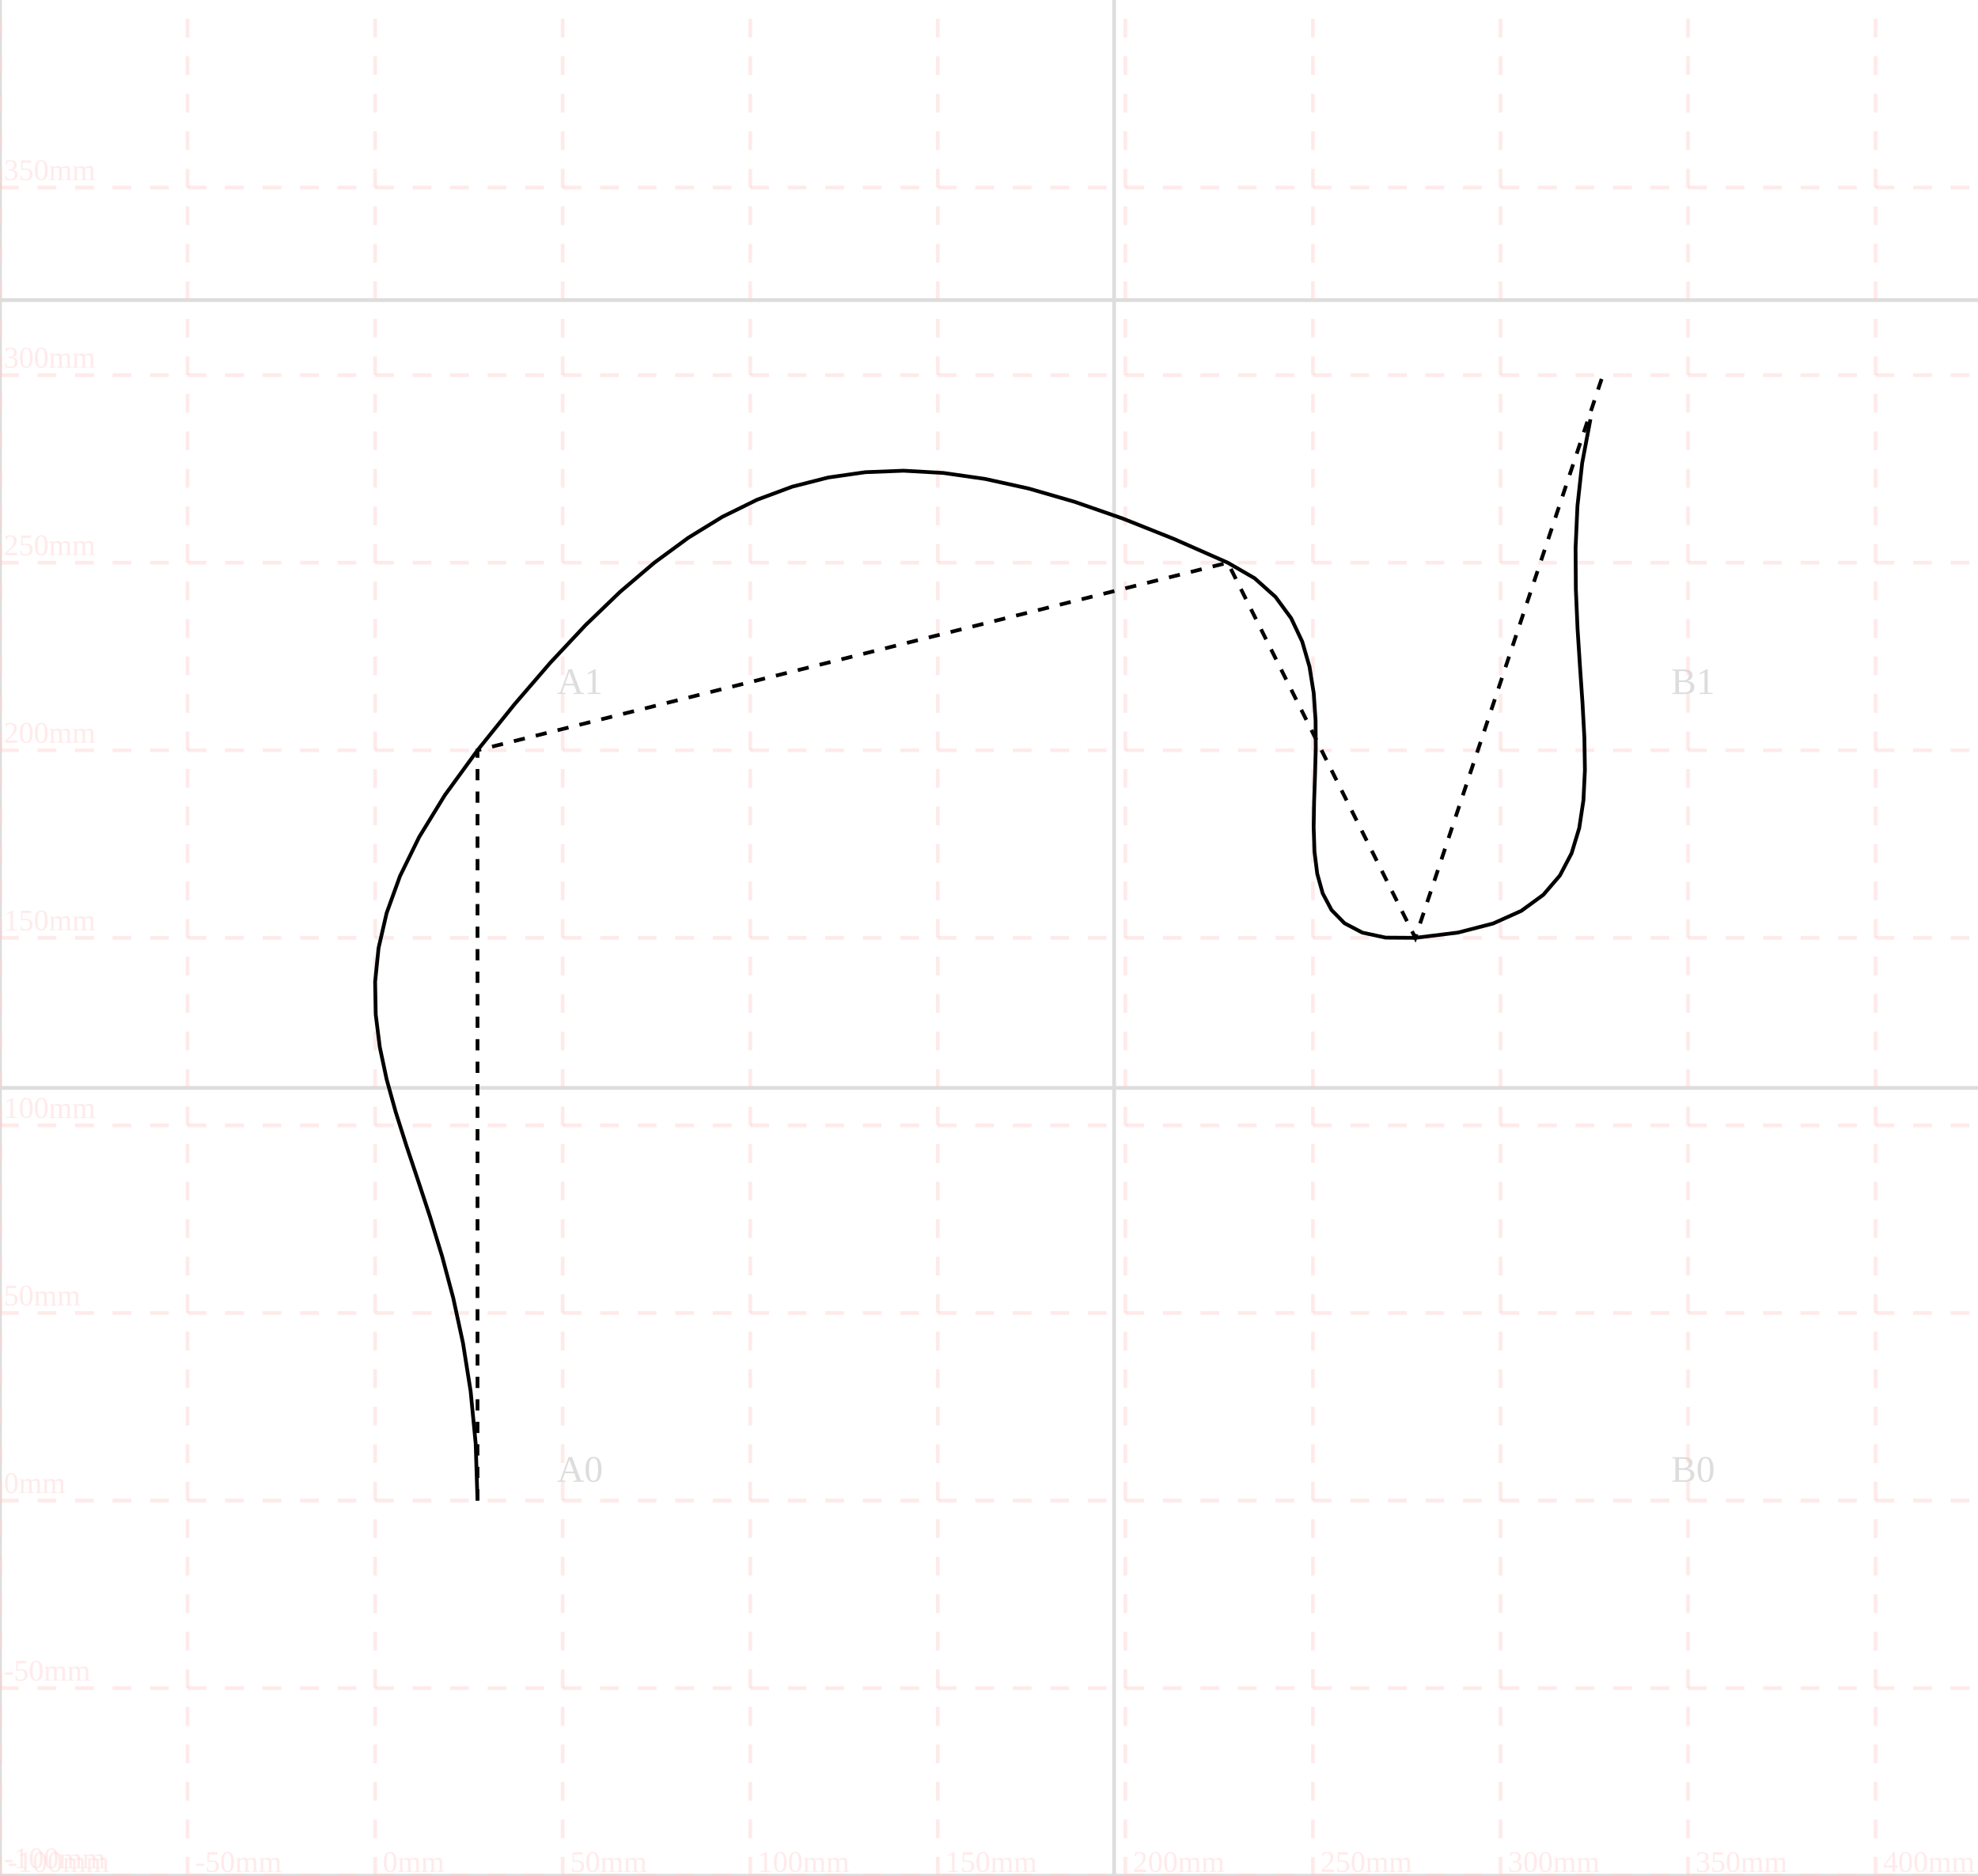
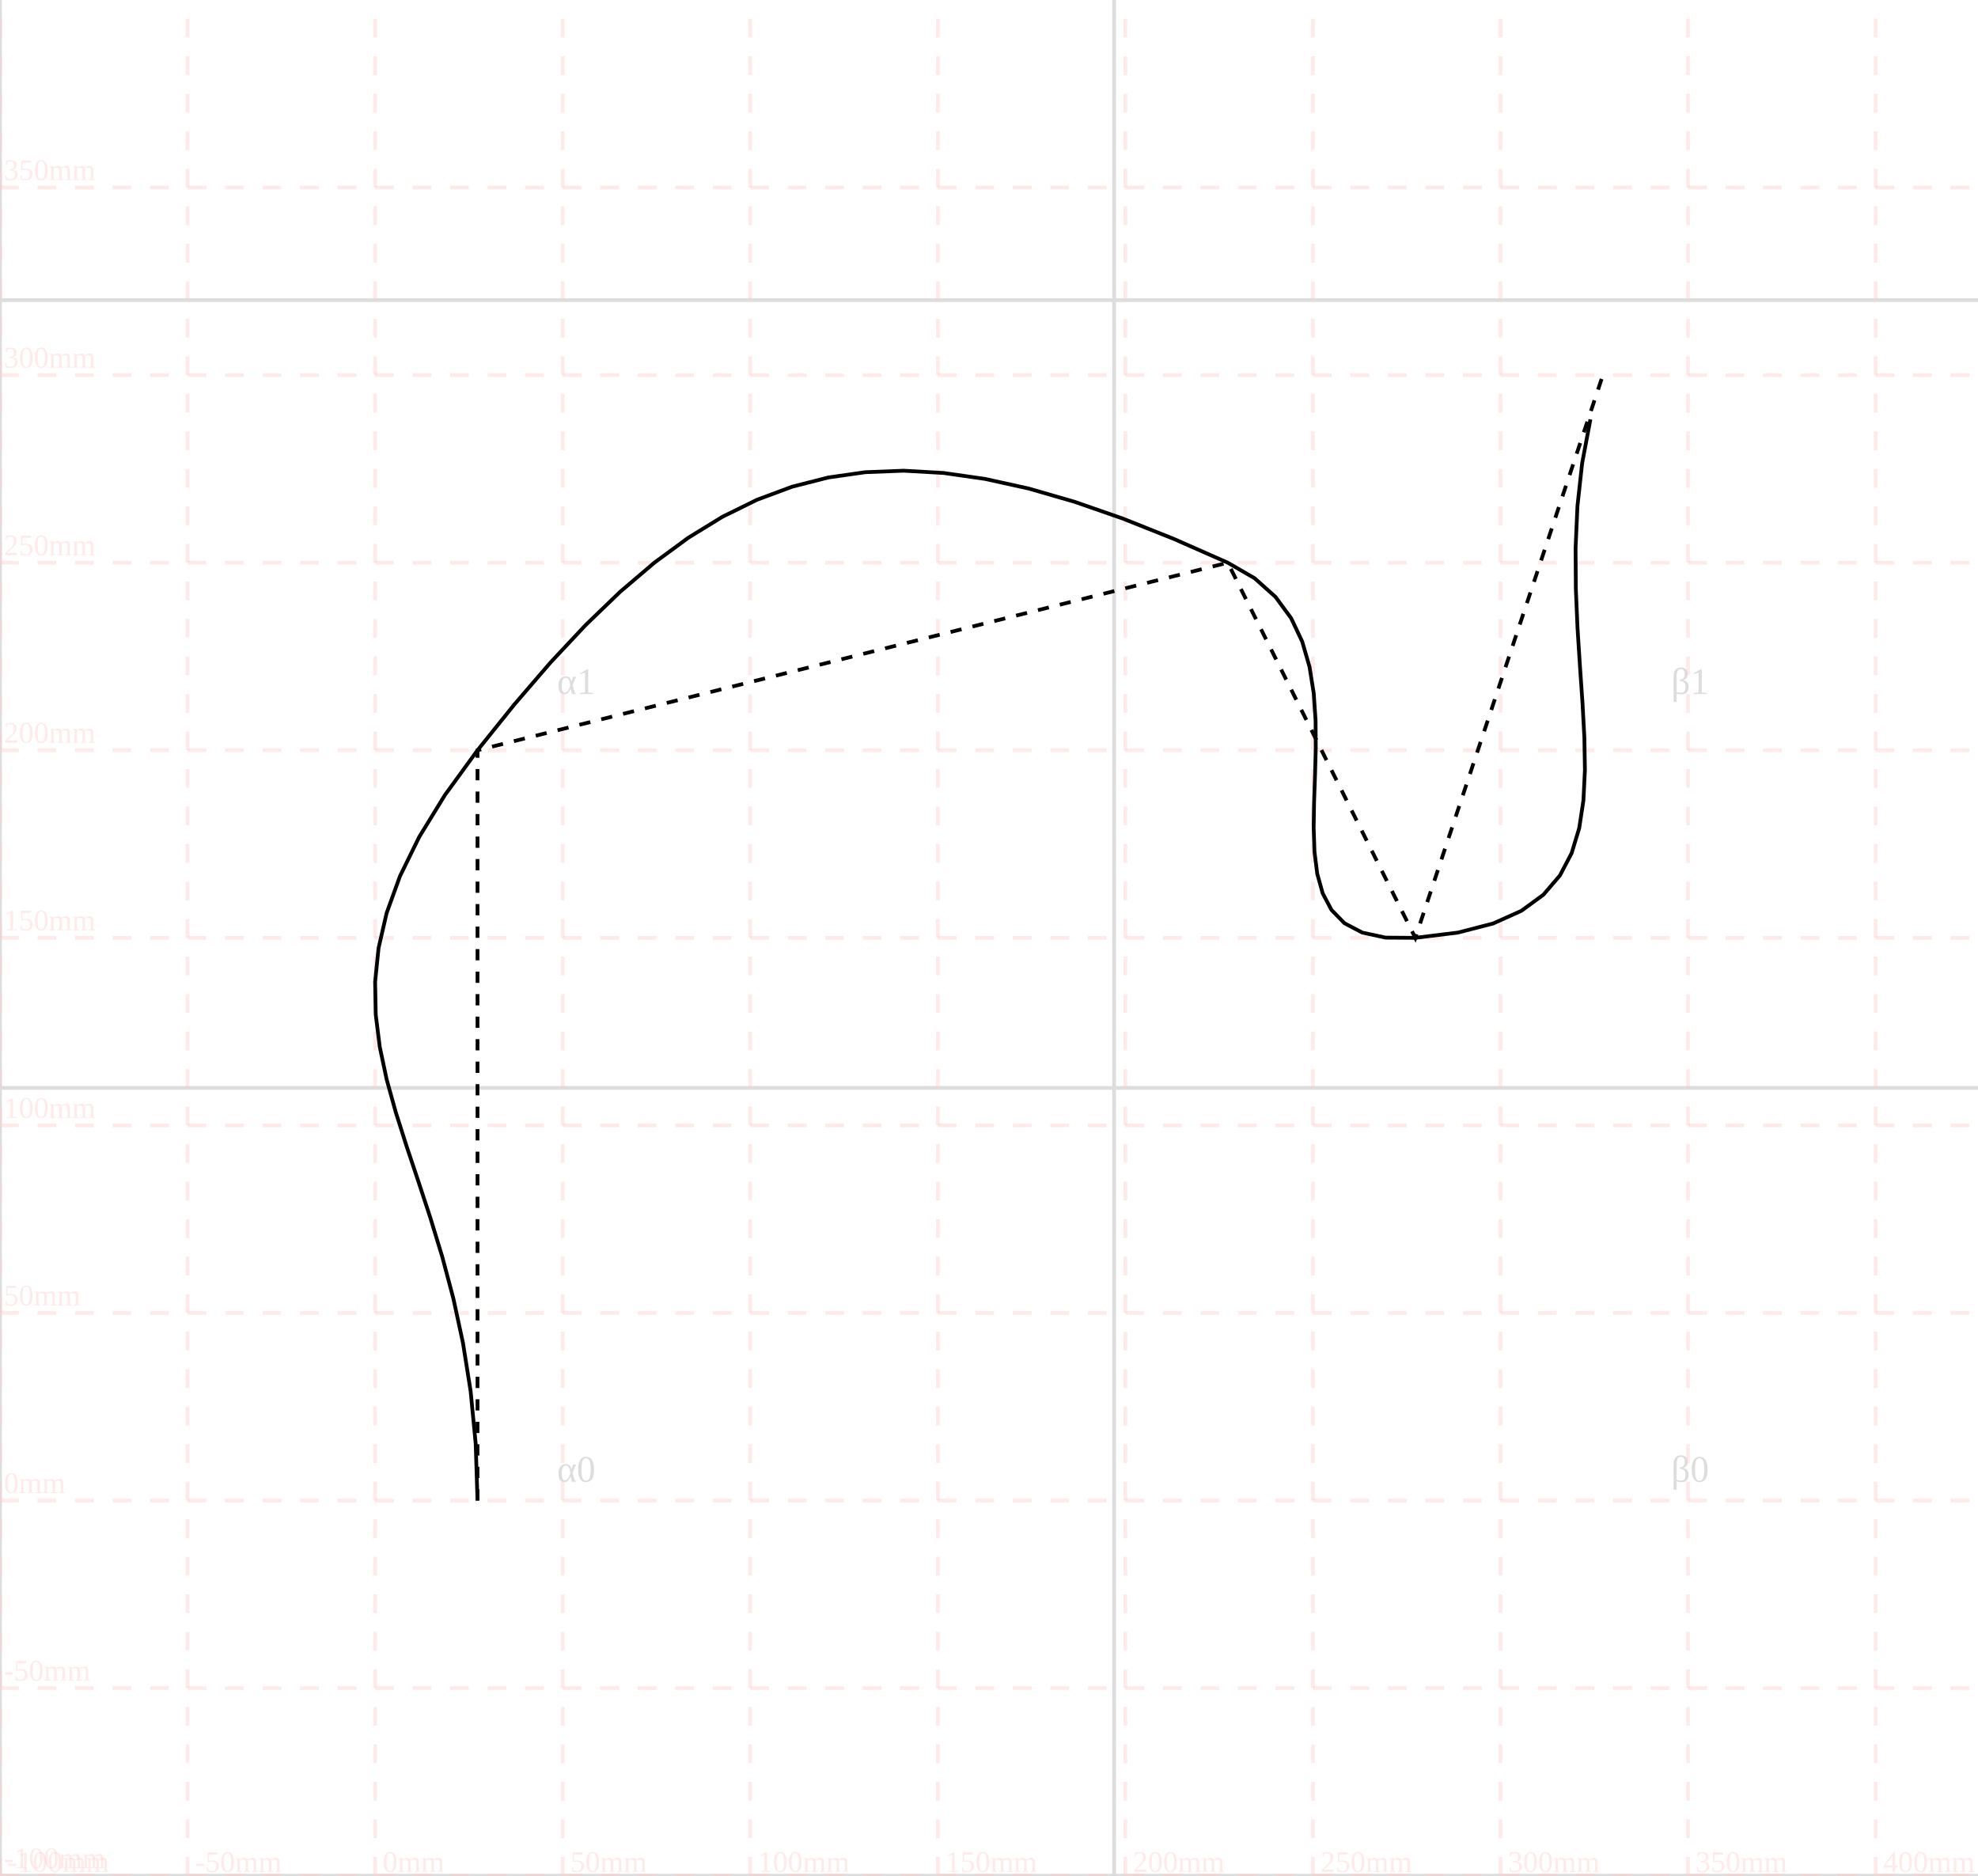
<svg xmlns="http://www.w3.org/2000/svg" width="527.294" height="500" viewBox="-127.294 -400 527.294 500" stroke="black" fill="none">
  <defs>
</defs>
  <path d="M-127.294,100 L400,100" stroke="#dddddd" />
  <path d="M-127.294,-110 L400,-110" stroke="#dddddd" />
  <path d="M-127.294,-320 L400,-320" stroke="#dddddd" />
  <path d="M-127.294,100 L-127.294,-400" stroke="#dddddd" />
  <path d="M169.706,100 L169.706,-400" stroke="#dddddd" />
-   <text x="21.206" y="-5.0" font-size="10" stroke="none" fill="#dddddd" dy="0em">A0</text>
-   <text x="21.206" y="-215.0" font-size="10" stroke="none" fill="#dddddd" dy="0em">A1</text>
-   <text x="318.206" y="-5.0" font-size="10" stroke="none" fill="#dddddd" dy="0em">B0</text>
-   <text x="318.206" y="-215.0" font-size="10" stroke="none" fill="#dddddd" dy="0em">B1</text>
+   <text x="21.206" y="-5.0" font-size="10" stroke="none" fill="#dddddd" dy="0em">α0</text>
+   <text x="21.206" y="-215.0" font-size="10" stroke="none" fill="#dddddd" dy="0em">α1</text>
+   <text x="318.206" y="-5.0" font-size="10" stroke="none" fill="#dddddd" dy="0em">β0</text>
+   <text x="318.206" y="-215.0" font-size="10" stroke="none" fill="#dddddd" dy="0em">β1</text>
  <path d="M-127.294,100 L400,100" stroke="#ffcccc66" stroke-dasharray="5" />
  <text x="-126.294" y="98" font-size="8" stroke="none" fill="#ffcccc66" dy="0em">-100mm</text>
  <path d="M-127.294,50 L400,50" stroke="#ffcccc66" stroke-dasharray="5" />
  <text x="-126.294" y="48" font-size="8" stroke="none" fill="#ffcccc66" dy="0em">-50mm</text>
  <path d="M-127.294,0 L400,0" stroke="#ffcccc66" stroke-dasharray="5" />
  <text x="-126.294" y="-2" font-size="8" stroke="none" fill="#ffcccc66" dy="0em">0mm</text>
  <path d="M-127.294,-50 L400,-50" stroke="#ffcccc66" stroke-dasharray="5" />
  <text x="-126.294" y="-52" font-size="8" stroke="none" fill="#ffcccc66" dy="0em">50mm</text>
  <path d="M-127.294,-100 L400,-100" stroke="#ffcccc66" stroke-dasharray="5" />
  <text x="-126.294" y="-102" font-size="8" stroke="none" fill="#ffcccc66" dy="0em">100mm</text>
  <path d="M-127.294,-150 L400,-150" stroke="#ffcccc66" stroke-dasharray="5" />
  <text x="-126.294" y="-152" font-size="8" stroke="none" fill="#ffcccc66" dy="0em">150mm</text>
  <path d="M-127.294,-200 L400,-200" stroke="#ffcccc66" stroke-dasharray="5" />
  <text x="-126.294" y="-202" font-size="8" stroke="none" fill="#ffcccc66" dy="0em">200mm</text>
  <path d="M-127.294,-250 L400,-250" stroke="#ffcccc66" stroke-dasharray="5" />
  <text x="-126.294" y="-252" font-size="8" stroke="none" fill="#ffcccc66" dy="0em">250mm</text>
  <path d="M-127.294,-300 L400,-300" stroke="#ffcccc66" stroke-dasharray="5" />
  <text x="-126.294" y="-302" font-size="8" stroke="none" fill="#ffcccc66" dy="0em">300mm</text>
  <path d="M-127.294,-350 L400,-350" stroke="#ffcccc66" stroke-dasharray="5" />
  <text x="-126.294" y="-352" font-size="8" stroke="none" fill="#ffcccc66" dy="0em">350mm</text>
  <path d="M-127.294,100 L-127.294,-400" stroke="#ffcccc66" stroke-dasharray="5" />
  <text x="-125.294" y="99" font-size="8" stroke="none" fill="#ffcccc66" dy="0em">-100mm</text>
  <path d="M-77.294,100 L-77.294,-400" stroke="#ffcccc66" stroke-dasharray="5" />
  <text x="-75.294" y="99" font-size="8" stroke="none" fill="#ffcccc66" dy="0em">-50mm</text>
  <path d="M-27.294,100 L-27.294,-400" stroke="#ffcccc66" stroke-dasharray="5" />
  <text x="-25.294" y="99" font-size="8" stroke="none" fill="#ffcccc66" dy="0em">0mm</text>
  <path d="M22.706,100 L22.706,-400" stroke="#ffcccc66" stroke-dasharray="5" />
  <text x="24.706" y="99" font-size="8" stroke="none" fill="#ffcccc66" dy="0em">50mm</text>
  <path d="M72.706,100 L72.706,-400" stroke="#ffcccc66" stroke-dasharray="5" />
  <text x="74.706" y="99" font-size="8" stroke="none" fill="#ffcccc66" dy="0em">100mm</text>
  <path d="M122.706,100 L122.706,-400" stroke="#ffcccc66" stroke-dasharray="5" />
  <text x="124.706" y="99" font-size="8" stroke="none" fill="#ffcccc66" dy="0em">150mm</text>
  <path d="M172.706,100 L172.706,-400" stroke="#ffcccc66" stroke-dasharray="5" />
  <text x="174.706" y="99" font-size="8" stroke="none" fill="#ffcccc66" dy="0em">200mm</text>
  <path d="M222.706,100 L222.706,-400" stroke="#ffcccc66" stroke-dasharray="5" />
  <text x="224.706" y="99" font-size="8" stroke="none" fill="#ffcccc66" dy="0em">250mm</text>
  <path d="M272.706,100 L272.706,-400" stroke="#ffcccc66" stroke-dasharray="5" />
  <text x="274.706" y="99" font-size="8" stroke="none" fill="#ffcccc66" dy="0em">300mm</text>
  <path d="M322.706,100 L322.706,-400" stroke="#ffcccc66" stroke-dasharray="5" />
  <text x="324.706" y="99" font-size="8" stroke="none" fill="#ffcccc66" dy="0em">350mm</text>
  <path d="M372.706,100 L372.706,-400" stroke="#ffcccc66" stroke-dasharray="5" />
  <text x="374.706" y="99" font-size="8" stroke="none" fill="#ffcccc66" dy="0em">400mm</text>
  <g>
    <path d="M0,0 L0,-200 L200,-250 L250,-150 L300,-300" fill="none" stroke="black" stroke-dasharray="3" />
  </g>
  <g>
    <path d="M0.0,-0.0 L-0.485,-15.154 L-1.83,-29.118 L-3.876,-42.01 L-6.46,-53.951 L-9.421,-65.059 L-12.597,-75.454 L-15.827,-85.254 L-18.95,-94.581 L-21.803,-103.552 L-24.225,-112.288 L-26.056,-120.908 L-27.132,-129.53 L-27.294,-138.275 L-26.379,-147.262 L-24.225,-156.609 L-20.672,-166.438 L-15.558,-176.866 L-8.721,-188.014 L0.0,-200.0 L9.856,-212.254 L19.433,-223.366 L28.794,-233.35 L38.001,-242.219 L47.116,-249.984 L56.202,-256.659 L65.321,-262.257 L74.535,-266.789 L83.906,-270.27 L93.498,-272.711 L103.371,-274.125 L113.589,-274.525 L124.215,-273.924 L135.309,-272.334 L146.935,-269.768 L159.154,-266.239 L172.03,-261.76 L185.625,-256.342 L200.0,-250.0 L207.159,-245.857 L212.726,-240.886 L216.894,-235.212 L219.854,-228.959 L221.798,-222.25 L222.92,-215.21 L223.41,-207.964 L223.461,-200.634 L223.265,-193.345 L223.015,-186.221 L222.902,-179.386 L223.118,-172.964 L223.856,-167.08 L225.308,-161.856 L227.666,-157.418 L231.122,-153.89 L235.868,-151.394 L242.097,-150.056 L250.0,-150.0 L261.379,-151.407 L270.738,-153.822 L278.261,-157.197 L284.133,-161.479 L288.54,-166.617 L291.666,-172.561 L293.697,-179.26 L294.818,-186.663 L295.213,-194.72 L295.069,-203.378 L294.569,-212.587 L293.899,-222.297 L293.245,-232.456 L292.791,-243.014 L292.722,-253.92 L293.223,-265.122 L294.48,-276.57 L296.677,-288.213" fill="none" stroke="black" />
  </g>
</svg>
